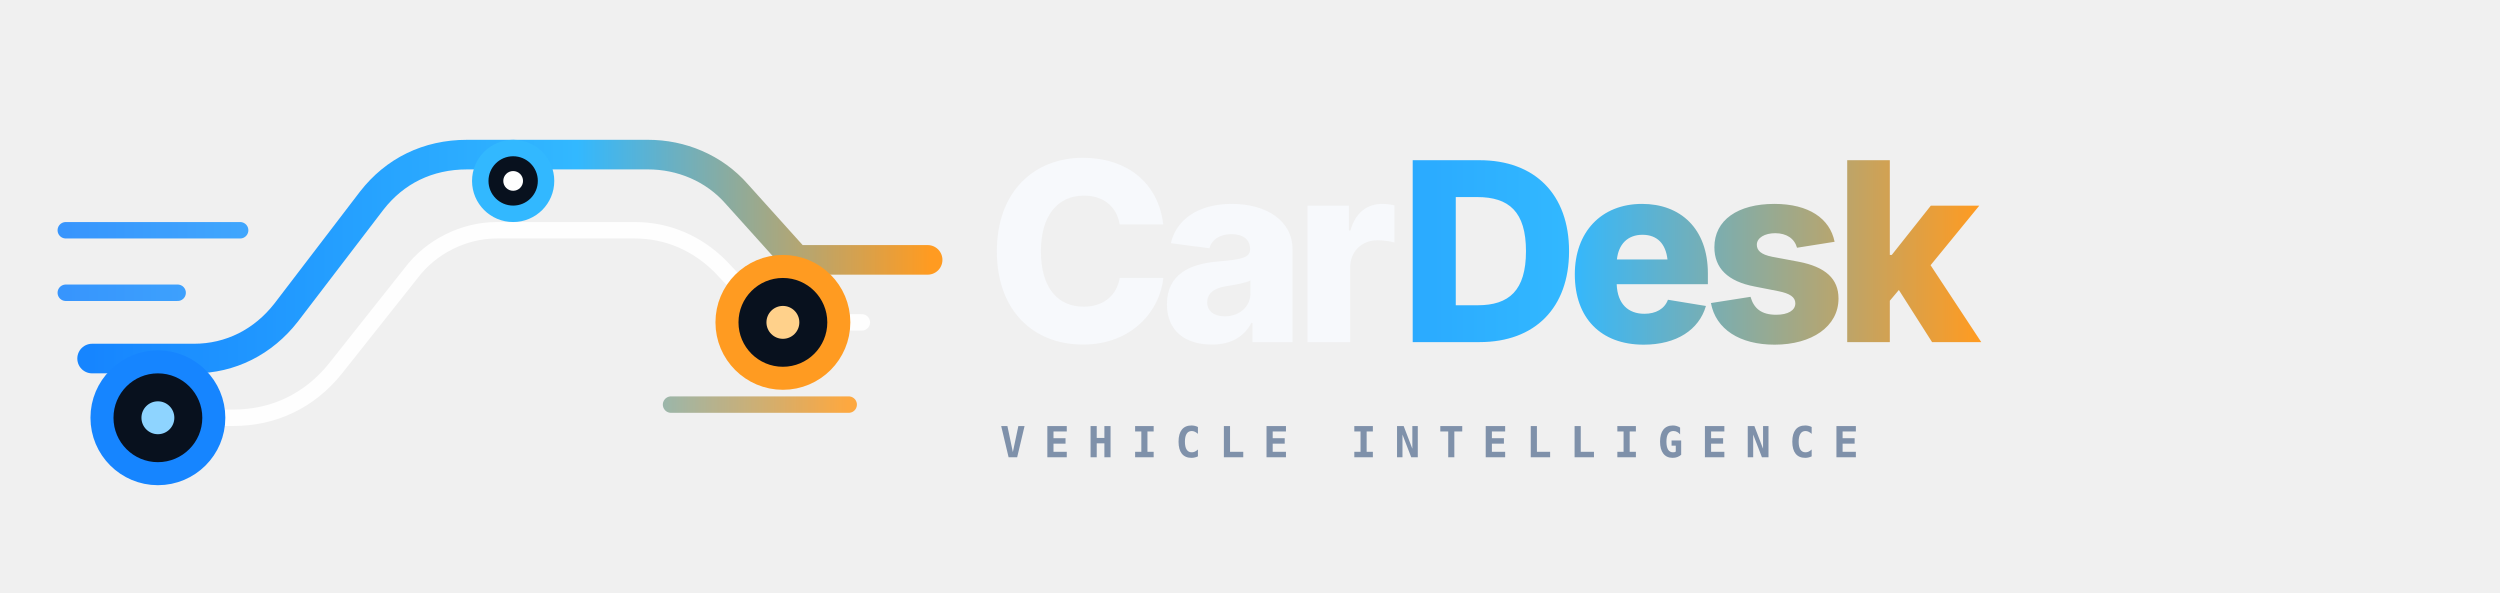
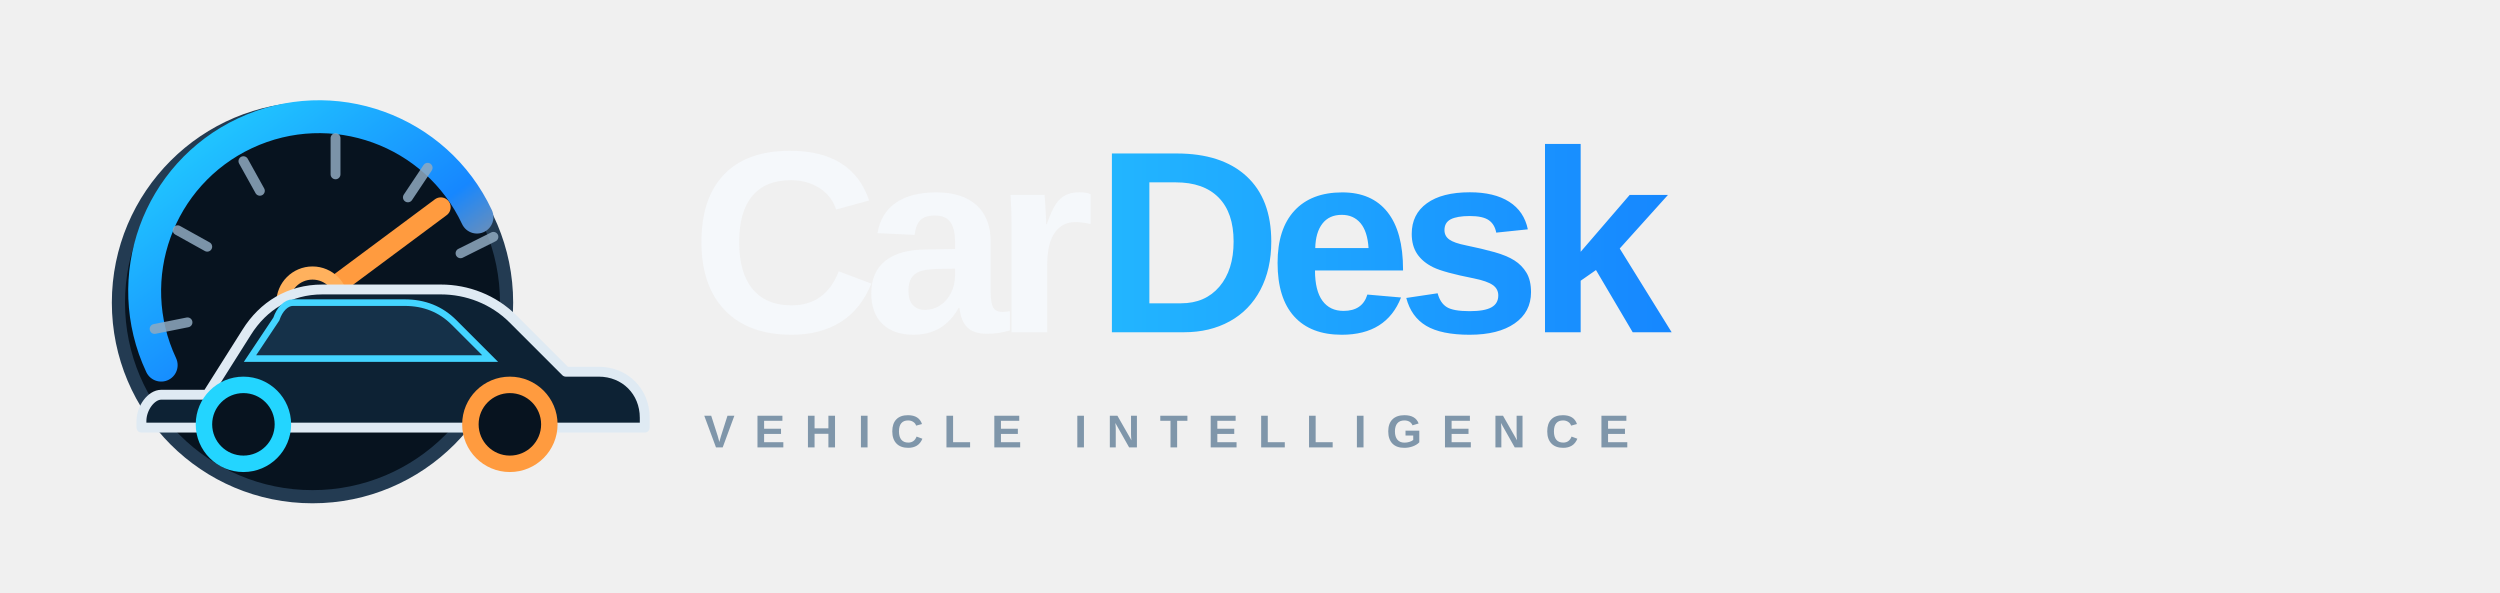
<svg xmlns="http://www.w3.org/2000/svg" viewBox="0 0 760 180" role="img" aria-labelledby="t d">
  <defs>
-     <linearGradient id="g" x1="0" y1="0" x2="1" y2="0">
-       <stop stop-color="#1685ff" />
-       <stop offset=".58" stop-color="#32b8ff" />
-       <stop offset="1" stop-color="#ff9b21" />
+     <linearGradient id="arc" x1="0" y1="0" x2="1" y2="1">
+       <stop stop-color="#23d5ff" />
+       <stop offset=".62" stop-color="#1687ff" />
+       <stop offset="1" stop-color="#ff9b3f" />
+     </linearGradient>
+     <linearGradient id="desk" x1="0" y1="0" x2="1" y2="0">
+       <stop stop-color="#2bd7ff" />
+       <stop offset="1" stop-color="#1687ff" />
    </linearGradient>
  </defs>
-   <g transform="translate(20 31)">
-     <path d="M8 78h31c11 0 21-5 28-14l26-34c7-9 17-14 29-14h55c10 0 20 4 27 12l18 20h40" fill="none" stroke="url(#g)" stroke-width="9" stroke-linecap="round" stroke-linejoin="round" />
-     <path d="M14 96h37c12 0 23-5 31-15l23-29c6-8 16-13 26-13h42c10 0 19 4 26 11l16 17h27" fill="none" stroke="#ffffff" stroke-opacity=".92" stroke-width="5" stroke-linecap="round" />
-     <circle cx="28" cy="96" r="17" fill="#08111e" stroke="#1685ff" stroke-width="7" />
-     <circle cx="218" cy="67" r="17" fill="#08111e" stroke="#ff9b21" stroke-width="7" />
-     <circle cx="28" cy="96" r="5" fill="#8ed4ff" />
-     <circle cx="218" cy="67" r="5" fill="#ffd18b" />
-     <circle cx="136" cy="24" r="10" fill="#08111e" stroke="#32b8ff" stroke-width="5" />
-     <circle cx="136" cy="24" r="3" fill="#fff" />
-     <path d="M0 58h34M0 39h53M184 92h54" stroke="url(#g)" stroke-width="5" stroke-linecap="round" opacity=".85" />
+   <g transform="translate(18 15)">
+     <circle cx="77" cy="77" r="59" fill="#07131f" stroke="#233b52" stroke-width="4" />
+     <path d="M31 96A51 51 0 1 1 127 51" fill="none" stroke="url(#arc)" stroke-width="10" stroke-linecap="round" />
+     <g stroke="#8fa9c0" stroke-width="3" stroke-linecap="round" opacity=".85">
+       <path d="M39 83l-10 2" />
+       <path d="M45 60l-9-5" />
+       <path d="M61 43l-5-9" />
+       <path d="M84 38V27" />
+       <path d="M106 45l6-9" />
+       <path d="M122 62l10-5" />
+     </g>
+     <path d="M77 77L116 48" stroke="#ff9b3f" stroke-width="6" stroke-linecap="round" />
+     <circle cx="77" cy="77" r="9" fill="#0b1825" stroke="#ffb15d" stroke-width="4" />
+     <path d="M31 105h14l12-19c5-8 13-13 23-13h36c8 0 16 3 22 9l16 16h10c8 0 14 6 14 14v3H25v-2c0-4 3-8 6-8Z" fill="#0d2234" stroke="#dfeaf3" stroke-width="3" stroke-linejoin="round" />
+     <path d="M71 77h34c6 0 11 2 15 6l11 11H58l8-12c1-3 3-5 5-5Z" fill="#153149" stroke="#43d4ff" stroke-width="2" />
+     <circle cx="56" cy="114" r="12" fill="#07131f" stroke="#23d5ff" stroke-width="5" />
+     <circle cx="137" cy="114" r="12" fill="#07131f" stroke="#ff9b3f" stroke-width="5" />
  </g>
-   <text x="300" y="104" font-family="Inter,Arial,sans-serif" font-size="76" font-weight="780" letter-spacing="-4" fill="#f7f9fc">Car<tspan fill="url(#g)">Desk</tspan>
+   <text x="210" y="101" font-family="Arial,Helvetica,sans-serif" font-size="79" font-weight="800" letter-spacing="-4.5" fill="#f5f8fb">Car<tspan fill="url(#desk)">Desk</tspan>
  </text>
-   <text x="304" y="139" font-family="IBM Plex Mono,monospace" font-size="13" font-weight="600" letter-spacing="5.5" fill="#7f91aa">VEHICLE INTELLIGENCE</text>
+   <text x="214" y="136" font-family="Arial,Helvetica,sans-serif" font-size="14" font-weight="700" letter-spacing="6" fill="#7f96aa">VEHICLE INTELLIGENCE</text>
</svg>
